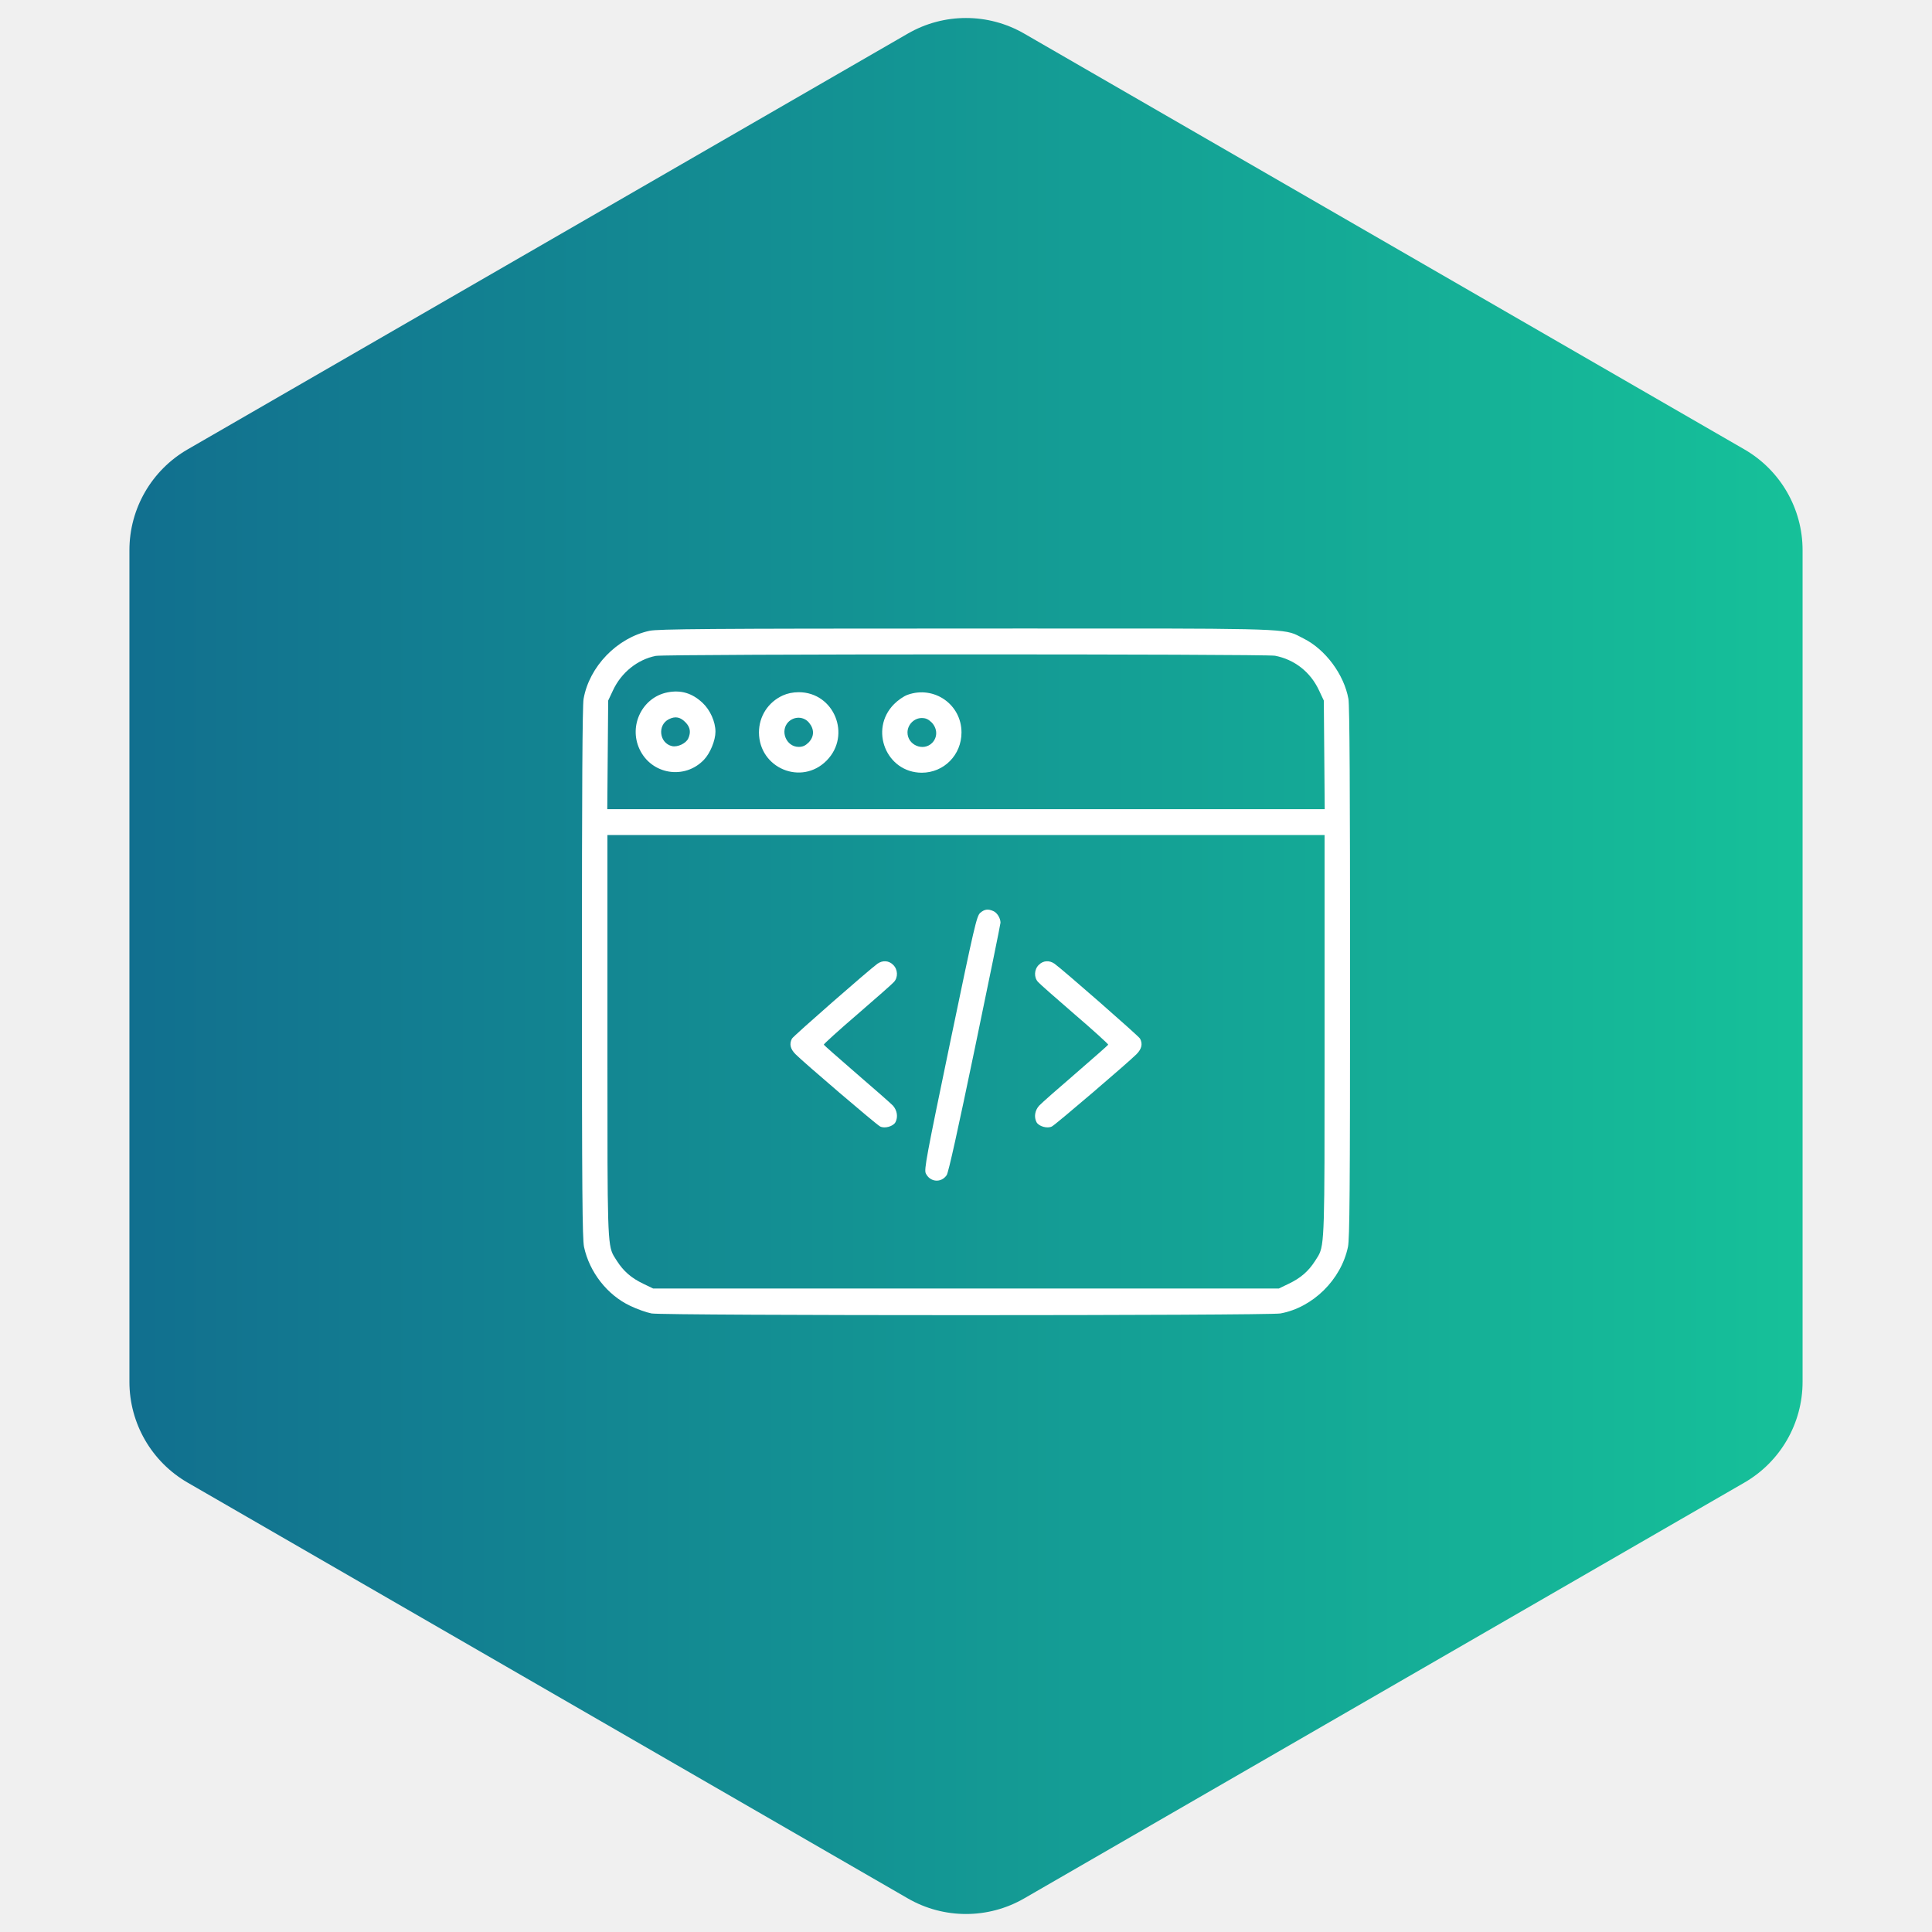
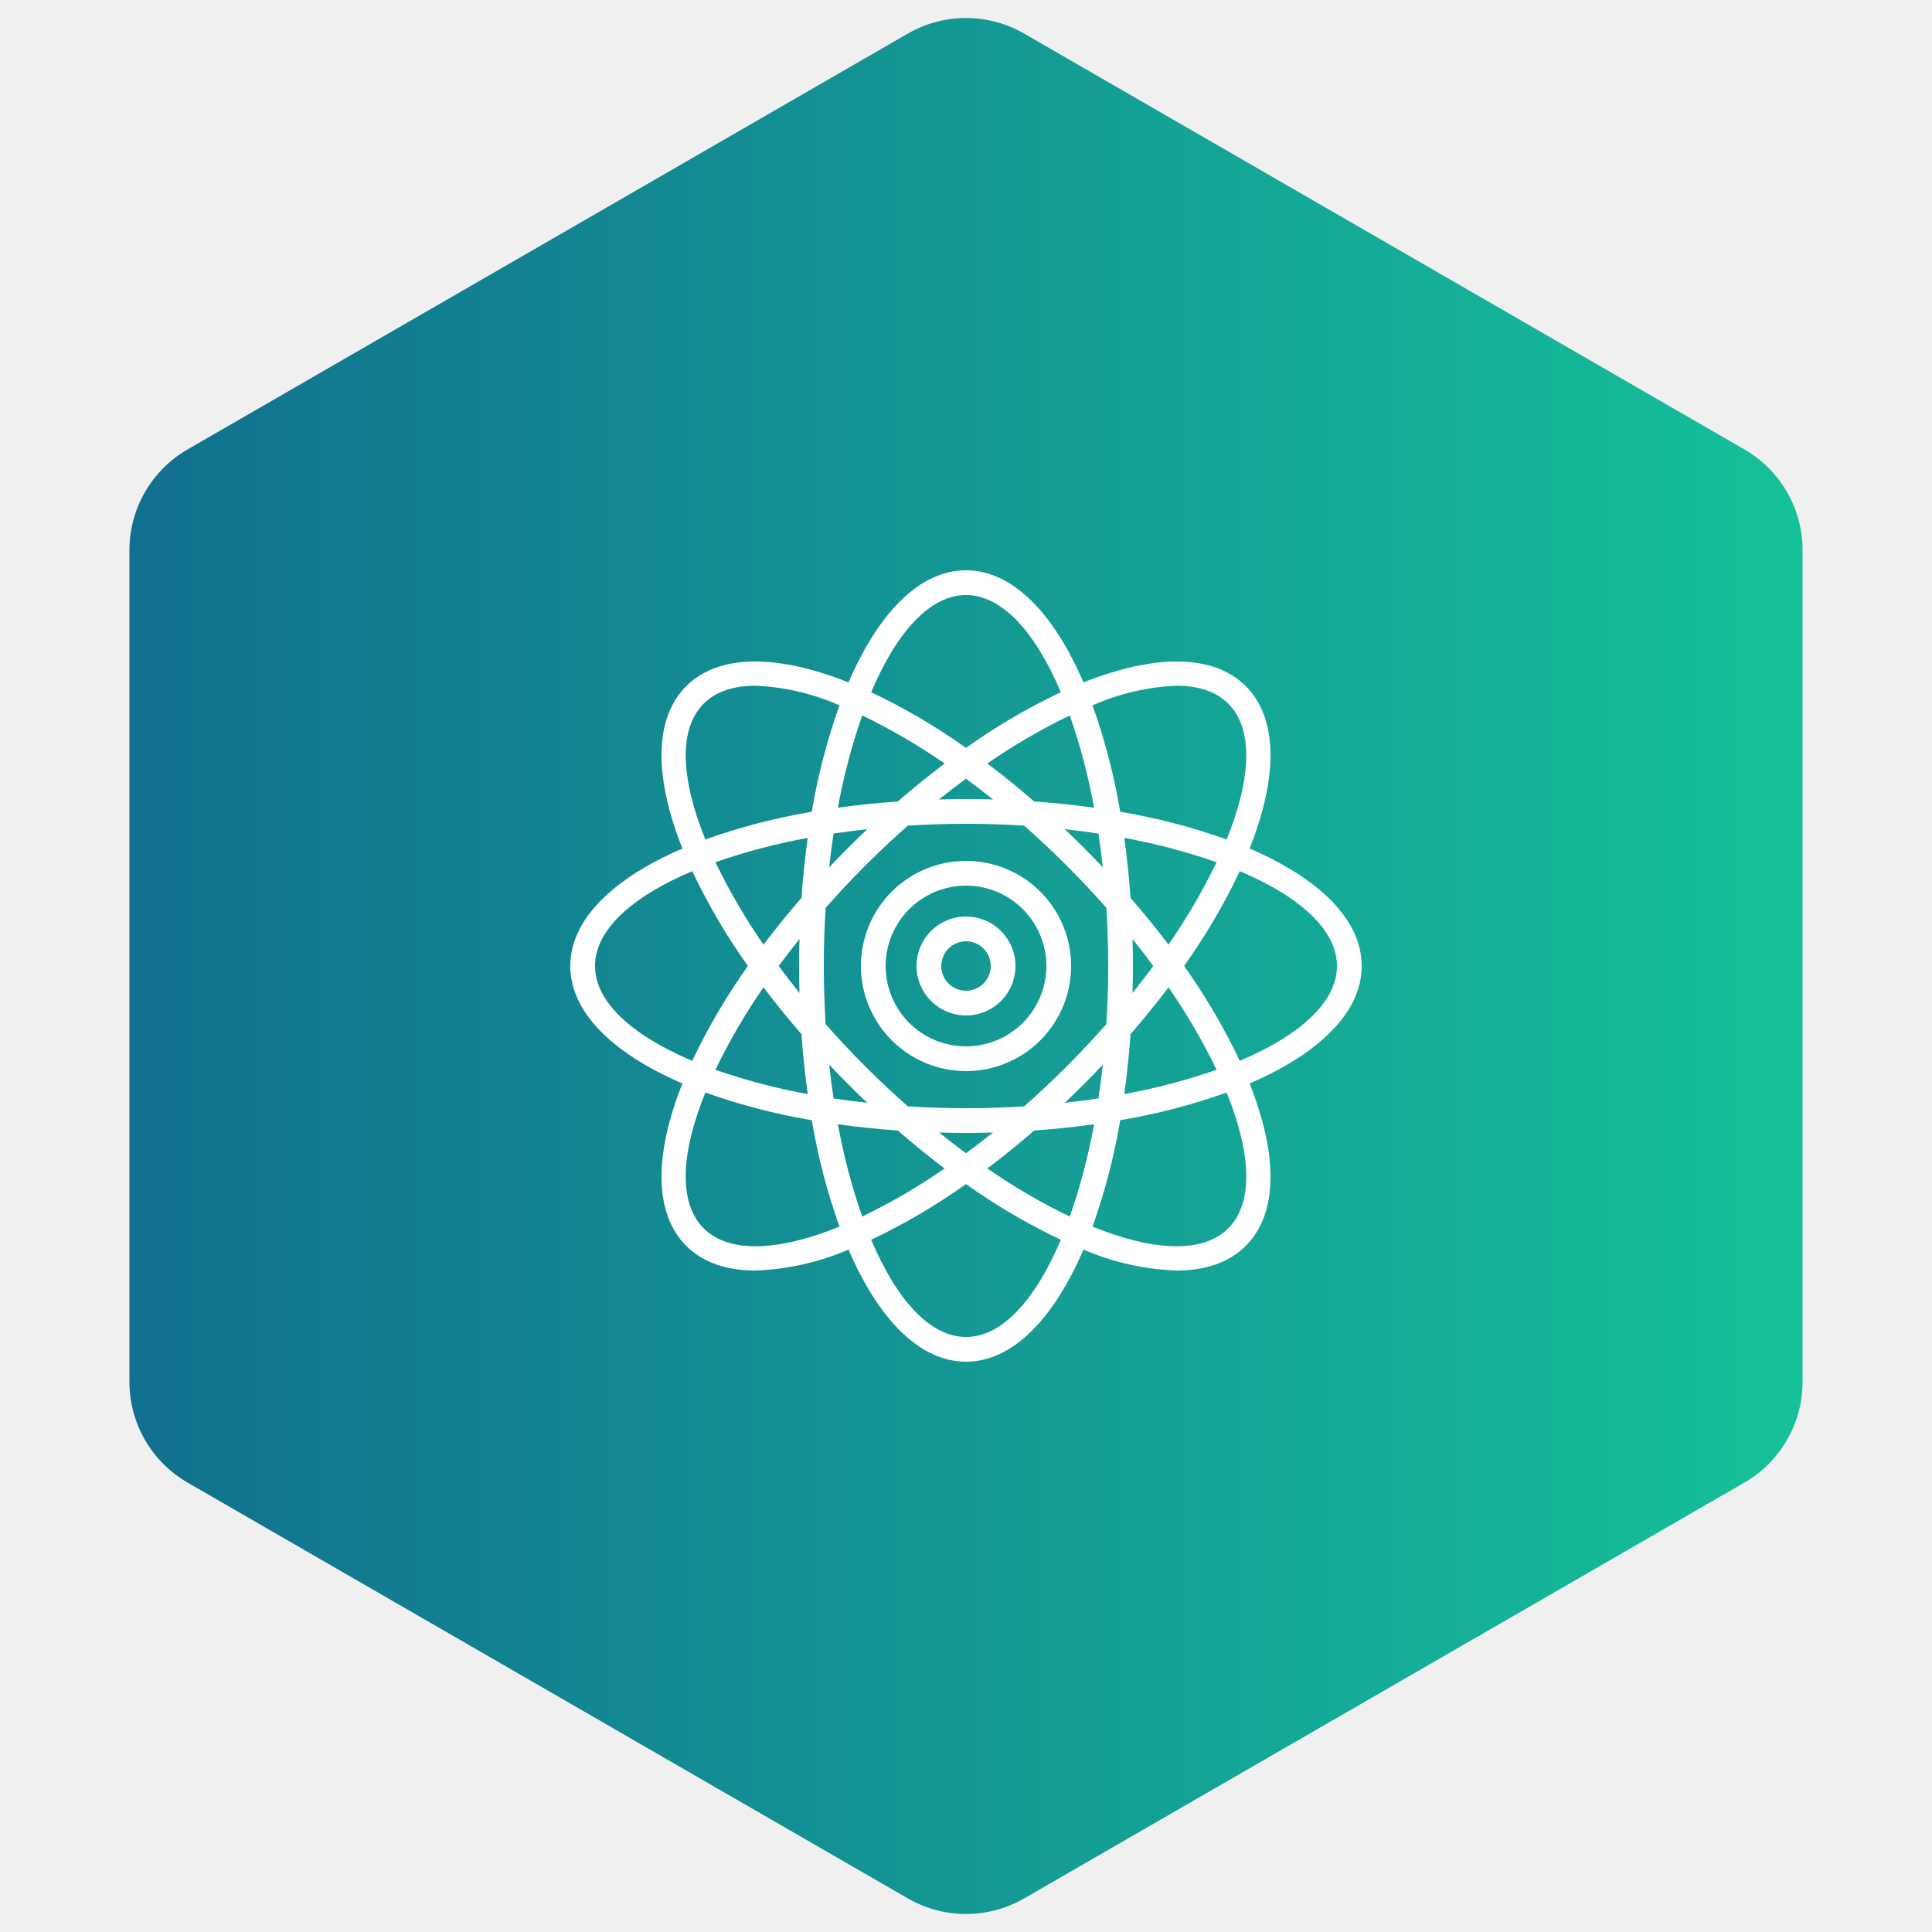
<svg xmlns="http://www.w3.org/2000/svg" width="166" height="166" viewBox="0 0 166 166" fill="none">
  <path d="M78 2.887C81.094 1.1 84.906 1.1 88 2.887L149.88 38.613C152.974 40.4 154.88 43.701 154.88 47.273V118.727C154.88 122.299 152.974 125.6 149.88 127.387L88 163.113C84.906 164.9 81.094 164.9 78 163.113L16.12 127.387C13.026 125.6 11.12 122.299 11.12 118.727V47.273C11.12 43.701 13.026 40.4 16.12 38.613L78 2.887Z" fill="url(#paint0_linear_537_810)" />
-   <path fill-rule="evenodd" clip-rule="evenodd" d="M55.801 54.201C53.016 54.801 50.632 57.269 50.142 60.049C50.039 60.584 50 67.986 50 83.547C50 102.54 50.039 106.417 50.18 107.135C50.645 109.302 52.178 111.274 54.151 112.2C54.744 112.488 55.569 112.775 55.981 112.853C57.064 113.049 108.936 113.049 110.019 112.853C112.803 112.344 115.227 109.955 115.819 107.135C115.961 106.417 116 102.54 116 83.547C116 67.986 115.961 60.584 115.858 60.049C115.484 57.961 113.886 55.794 111.991 54.854C111.883 54.8 111.787 54.749 111.698 54.702C111.605 54.654 111.519 54.608 111.432 54.566C110.242 53.99 108.781 53.991 87.469 54.003L82.936 54.005C60.892 54.005 56.497 54.044 55.801 54.201ZM109.555 56.342C111.23 56.668 112.597 57.739 113.332 59.318L113.744 60.193L113.783 64.853L113.821 69.527H83H52.178L52.217 64.853L52.256 60.193L52.668 59.318C53.377 57.791 54.77 56.668 56.342 56.355C57.154 56.185 108.717 56.185 109.555 56.342ZM113.809 91.322C113.81 105.709 113.81 106.959 113.275 107.894C113.224 107.983 113.168 108.069 113.107 108.163C113.072 108.218 113.035 108.275 112.996 108.336C112.429 109.224 111.759 109.812 110.715 110.308L109.877 110.712H83H56.123L55.285 110.308C54.241 109.812 53.571 109.224 53.004 108.336C52.965 108.275 52.928 108.218 52.893 108.164C52.832 108.069 52.776 107.983 52.725 107.894C52.19 106.959 52.19 105.709 52.191 91.322L52.191 88.951V71.746H83H113.809V88.951L113.809 91.322ZM57.361 59.488C55.195 59.906 53.996 62.334 54.95 64.37C55.968 66.55 58.817 67.02 60.48 65.284C61.022 64.723 61.473 63.613 61.473 62.869C61.473 62.02 61.022 61.002 60.364 60.389C59.475 59.553 58.508 59.266 57.361 59.488ZM58.933 62.099C59.307 62.504 59.371 62.921 59.139 63.443C58.946 63.874 58.224 64.213 57.747 64.109C56.652 63.861 56.458 62.308 57.464 61.798C58.031 61.511 58.469 61.603 58.933 62.099ZM65.211 62.934C65.211 61.55 65.997 60.323 67.273 59.749C67.647 59.579 68.124 59.475 68.627 59.475C71.669 59.475 73.177 63.169 71.025 65.349C68.872 67.529 65.224 66.015 65.211 62.934ZM69.478 63.796C69.968 63.287 69.981 62.66 69.516 62.099C69.065 61.55 68.253 61.524 67.737 62.033C66.99 62.804 67.557 64.174 68.627 64.174C68.975 64.174 69.194 64.07 69.478 63.796ZM77.986 59.697C77.65 59.814 77.148 60.167 76.812 60.506C74.66 62.686 76.155 66.38 79.197 66.393C81.105 66.393 82.613 64.866 82.613 62.934C82.613 60.519 80.254 58.887 77.986 59.697ZM80.048 62.072C80.551 62.595 80.576 63.339 80.087 63.835C79.326 64.592 77.973 64.017 77.973 62.934C77.973 62.268 78.54 61.694 79.197 61.694C79.545 61.694 79.764 61.798 80.048 62.072ZM81.633 89.59C83.748 79.421 83.915 78.716 84.225 78.429C84.598 78.116 84.895 78.077 85.359 78.286C85.681 78.429 85.965 78.899 85.965 79.278C85.965 79.395 84.972 84.251 83.761 90.073C82.33 96.953 81.492 100.778 81.337 100.974C80.86 101.666 79.906 101.574 79.545 100.817C79.391 100.491 79.584 99.446 81.633 89.59ZM75.394 82.803C74.686 83.312 68.163 89.016 68.047 89.238C67.802 89.695 67.905 90.126 68.343 90.57C69.039 91.275 75.266 96.601 75.614 96.784C76 96.993 76.748 96.784 76.941 96.418C77.174 95.974 77.083 95.4 76.722 94.995C76.516 94.786 75.111 93.546 73.59 92.241C72.069 90.922 70.805 89.813 70.78 89.76C70.767 89.708 72.056 88.533 73.654 87.163C75.253 85.779 76.684 84.526 76.812 84.369C77.174 83.978 77.148 83.299 76.748 82.907C76.374 82.528 75.846 82.489 75.394 82.803ZM89.188 84.369C88.826 83.978 88.852 83.299 89.252 82.907C89.626 82.528 90.154 82.489 90.605 82.803C91.314 83.312 97.837 89.016 97.953 89.238C98.198 89.695 98.095 90.126 97.657 90.57C96.961 91.275 90.734 96.601 90.386 96.784C90 96.993 89.252 96.784 89.059 96.418C88.826 95.974 88.917 95.4 89.291 94.995C89.484 94.786 90.889 93.546 92.41 92.241C93.931 90.922 95.195 89.813 95.22 89.76C95.233 89.708 93.944 88.533 92.346 87.163C90.747 85.779 89.316 84.526 89.188 84.369Z" fill="white" />
+   <path d="M58.635 93.093C56.222 99.145 56.15 104.232 58.959 107.042C60.399 108.482 62.435 109.166 64.895 109.166V109.166C67.654 109.069 70.372 108.459 72.908 107.367C75.481 113.352 79.027 117 83 117C86.973 117 90.519 113.352 93.092 107.366C95.629 108.458 98.346 109.068 101.105 109.165C103.564 109.165 105.602 108.481 107.042 107.042C109.851 104.232 109.778 99.145 107.365 93.092C113.351 90.519 117 86.973 117 83C117 79.027 113.351 75.481 107.365 72.907C109.778 66.855 109.851 61.768 107.042 58.958C104.232 56.149 99.145 56.221 93.092 58.634C90.519 52.648 86.973 49 83 49C79.027 49 75.481 52.648 72.907 58.635C66.856 56.221 61.769 56.148 58.958 58.958C56.149 61.767 56.221 66.854 58.635 72.907C52.648 75.481 49 79.027 49 83C49 86.973 52.648 90.519 58.635 93.093L58.635 93.093ZM60.461 105.539C58.272 103.349 58.498 99.063 60.606 93.871C63.578 94.933 66.638 95.728 69.749 96.251C70.272 99.362 71.068 102.422 72.129 105.394C66.937 107.502 62.651 107.727 60.461 105.539ZM68.692 85.319C68.072 84.545 67.477 83.773 66.909 83C67.477 82.229 68.071 81.456 68.692 80.682C68.671 81.448 68.657 82.219 68.657 83C68.657 83.782 68.671 84.552 68.692 85.319ZM65.602 81.168C64.042 78.917 62.661 76.548 61.471 74.083C64.056 73.181 66.708 72.483 69.401 71.994C69.169 73.654 68.99 75.371 68.863 77.145C67.7 78.486 66.612 79.827 65.602 81.168ZM68.864 88.856C68.989 90.627 69.168 92.344 69.402 94.006H69.401C66.708 93.518 64.056 92.819 61.471 91.918C62.661 89.453 64.042 87.084 65.602 84.833C66.611 86.171 67.699 87.512 68.864 88.856ZM74.36 74.36C75.558 73.162 76.772 72.022 78.002 70.941C79.635 70.837 81.301 70.784 83 70.781C84.696 70.781 86.362 70.834 87.998 70.941C89.225 72.021 90.439 73.161 91.64 74.36C92.838 75.558 93.978 76.773 95.059 78.004C95.163 79.636 95.216 81.302 95.219 83C95.219 84.695 95.165 86.36 95.06 87.995C93.979 89.222 92.839 90.437 91.64 91.64C90.442 92.838 89.227 93.978 87.996 95.059C86.364 95.163 84.698 95.216 83 95.218C81.305 95.218 79.639 95.165 78.004 95.059C76.777 93.978 75.563 92.839 74.36 91.64C73.162 90.442 72.022 89.227 70.941 87.996C70.837 86.363 70.784 84.698 70.781 83C70.781 81.305 70.835 79.639 70.94 78.004C72.021 76.777 73.162 75.562 74.36 74.36L74.36 74.36ZM71.244 74.522C71.352 73.536 71.478 72.569 71.622 71.622C72.569 71.478 73.536 71.352 74.522 71.243C73.966 71.77 73.41 72.305 72.858 72.858C72.306 73.409 71.771 73.965 71.244 74.522ZM80.676 68.692C81.451 68.07 82.226 67.475 83 66.907C83.774 67.477 84.548 68.071 85.325 68.692C84.556 68.67 83.783 68.656 83 68.656C82.217 68.656 81.444 68.67 80.676 68.692ZM91.478 71.243C92.464 71.351 93.43 71.477 94.378 71.622C94.522 72.569 94.648 73.536 94.757 74.522C94.23 73.965 93.695 73.41 93.142 72.857C92.591 72.305 92.035 71.77 91.478 71.243ZM94.757 91.478C94.649 92.463 94.522 93.43 94.378 94.378C93.432 94.521 92.466 94.647 91.482 94.756C92.037 94.23 92.591 93.691 93.143 93.142C93.695 92.589 94.23 92.034 94.757 91.477L94.757 91.478ZM85.319 97.308C84.545 97.928 83.772 98.522 83 99.091C82.228 98.523 81.456 97.928 80.682 97.308C81.448 97.328 82.219 97.343 83 97.343C83.781 97.343 84.552 97.328 85.319 97.308ZM74.519 94.756C73.535 94.647 72.569 94.521 71.622 94.378C71.478 93.43 71.352 92.464 71.244 91.478C71.771 92.034 72.306 92.589 72.858 93.142C73.409 93.693 73.963 94.231 74.519 94.756ZM71.994 96.598C73.653 96.83 75.369 97.009 77.142 97.135C78.483 98.3 79.824 99.387 81.165 100.399V100.399C78.915 101.958 76.548 103.338 74.083 104.528C73.181 101.943 72.483 99.292 71.994 96.598L71.994 96.598ZM83 114.874C79.905 114.874 77.034 111.684 74.854 106.523C77.705 105.171 80.431 103.569 83 101.737C85.57 103.569 88.296 105.171 91.147 106.523C88.966 111.684 86.096 114.874 83 114.874ZM91.918 104.529C89.453 103.339 87.085 101.958 84.835 100.399C86.174 99.39 87.515 98.302 88.859 97.136C90.629 97.011 92.345 96.832 94.007 96.598C93.518 99.292 92.819 101.944 91.918 104.529L91.918 104.529ZM105.539 105.538C103.35 107.728 99.064 107.502 93.872 105.394C94.933 102.421 95.729 99.362 96.251 96.25C99.363 95.728 102.422 94.932 105.394 93.871C107.502 99.063 107.728 103.349 105.539 105.538ZM97.309 80.681C97.929 81.455 98.523 82.227 99.092 83C98.523 83.771 97.929 84.544 97.308 85.318C97.33 84.552 97.344 83.781 97.344 83C97.344 82.218 97.33 81.448 97.309 80.681ZM97.137 77.144C97.012 75.373 96.832 73.656 96.599 71.993H96.599C99.293 72.482 101.944 73.181 104.529 74.082C103.339 76.547 101.958 78.916 100.398 81.167C99.389 79.829 98.302 78.488 97.137 77.144ZM97.137 88.855C98.301 87.514 99.388 86.173 100.398 84.832C101.958 87.083 103.339 89.452 104.529 91.917C101.944 92.819 99.293 93.517 96.599 94.006C96.831 92.346 97.01 90.629 97.137 88.855L97.137 88.855ZM114.875 82.999C114.875 86.095 111.684 88.966 106.522 91.147C105.171 88.295 103.57 85.569 101.739 82.999C103.57 80.43 105.171 77.704 106.522 74.852C111.684 77.032 114.875 79.904 114.875 82.999ZM101.085 58.918C102.963 58.918 104.491 59.413 105.539 60.461C107.728 62.65 107.502 66.936 105.394 72.128C102.422 71.067 99.362 70.271 96.251 69.749C95.728 66.637 94.933 63.577 93.871 60.606C96.149 59.596 98.597 59.024 101.085 58.918ZM94.006 69.401C92.346 69.168 90.629 68.989 88.855 68.863C87.515 67.699 86.175 66.612 84.834 65.602V65.602C87.084 64.043 89.452 62.661 91.917 61.47C92.819 64.055 93.518 66.707 94.006 69.401ZM83 51.125C86.096 51.125 88.967 54.315 91.147 59.477C88.296 60.828 85.569 62.429 82.999 64.26C80.43 62.429 77.704 60.828 74.852 59.478C77.033 54.316 79.904 51.125 83 51.125ZM74.083 61.47C76.547 62.661 78.915 64.043 81.165 65.602C79.828 66.611 78.487 67.698 77.144 68.863C75.373 68.988 73.656 69.167 71.994 69.401V69.4C72.482 66.707 73.181 64.055 74.083 61.47ZM60.461 60.46C61.509 59.413 63.036 58.918 64.914 58.918C67.403 59.024 69.851 59.597 72.128 60.605C71.067 63.577 70.271 66.636 69.749 69.749C66.638 70.271 63.578 71.067 60.606 72.128C58.498 66.936 58.272 62.65 60.461 60.46ZM59.478 74.852C60.829 77.703 62.429 80.43 64.261 82.999C62.429 85.569 60.829 88.295 59.478 91.147C54.316 88.966 51.125 86.095 51.125 82.999C51.125 79.903 54.316 77.032 59.478 74.852Z" fill="white" />
+   <path d="M83.001 92.031C85.396 92.031 87.693 91.08 89.387 89.386C91.08 87.693 92.032 85.396 92.032 83C92.032 80.605 91.08 78.308 89.387 76.614C87.693 74.921 85.396 73.969 83.001 73.969C80.605 73.969 78.308 74.921 76.615 76.614C74.921 78.308 73.97 80.605 73.97 83C73.973 85.395 74.924 87.69 76.618 89.383C78.311 91.076 80.606 92.028 83.001 92.031ZM83.001 76.094C84.833 76.094 86.589 76.822 87.884 78.117C89.179 79.412 89.907 81.168 89.907 83C89.907 84.832 89.179 86.588 87.884 87.883C86.589 89.179 84.833 89.906 83.001 89.906C81.169 89.906 79.412 89.179 78.118 87.883C76.822 86.588 76.095 84.832 76.095 83C76.097 81.169 76.825 79.414 78.12 78.119C79.415 76.825 81.17 76.096 83.001 76.094Z" fill="white" />
+   <path d="M83 87.249C84.127 87.249 85.208 86.802 86.006 86.005C86.803 85.208 87.25 84.127 87.25 83C87.25 81.873 86.803 80.792 86.006 79.994C85.208 79.198 84.127 78.75 83 78.75C81.874 78.75 80.792 79.198 79.995 79.994C79.198 80.792 78.751 81.873 78.751 83C78.752 84.127 79.2 85.207 79.997 86.004C80.793 86.8 81.874 87.248 83 87.249ZM83 80.875C83.564 80.875 84.105 81.099 84.503 81.497C84.901 81.895 85.125 82.436 85.125 83C85.125 83.563 84.901 84.104 84.503 84.502C84.105 84.901 83.564 85.125 83 85.125C82.437 85.125 81.896 84.901 81.498 84.502C81.099 84.104 80.876 83.563 80.876 83C80.876 82.436 81.1 81.896 81.498 81.498C81.897 81.1 82.437 80.875 83 80.875Z" fill="white" />
  <defs>
    <linearGradient id="paint0_linear_537_810" x1="0.041" y1="82.895" x2="166" y2="82.895" gradientUnits="userSpaceOnUse">
      <stop stop-color="#11698E" />
      <stop offset="1" stop-color="#16C79A" />
    </linearGradient>
  </defs>
</svg>
